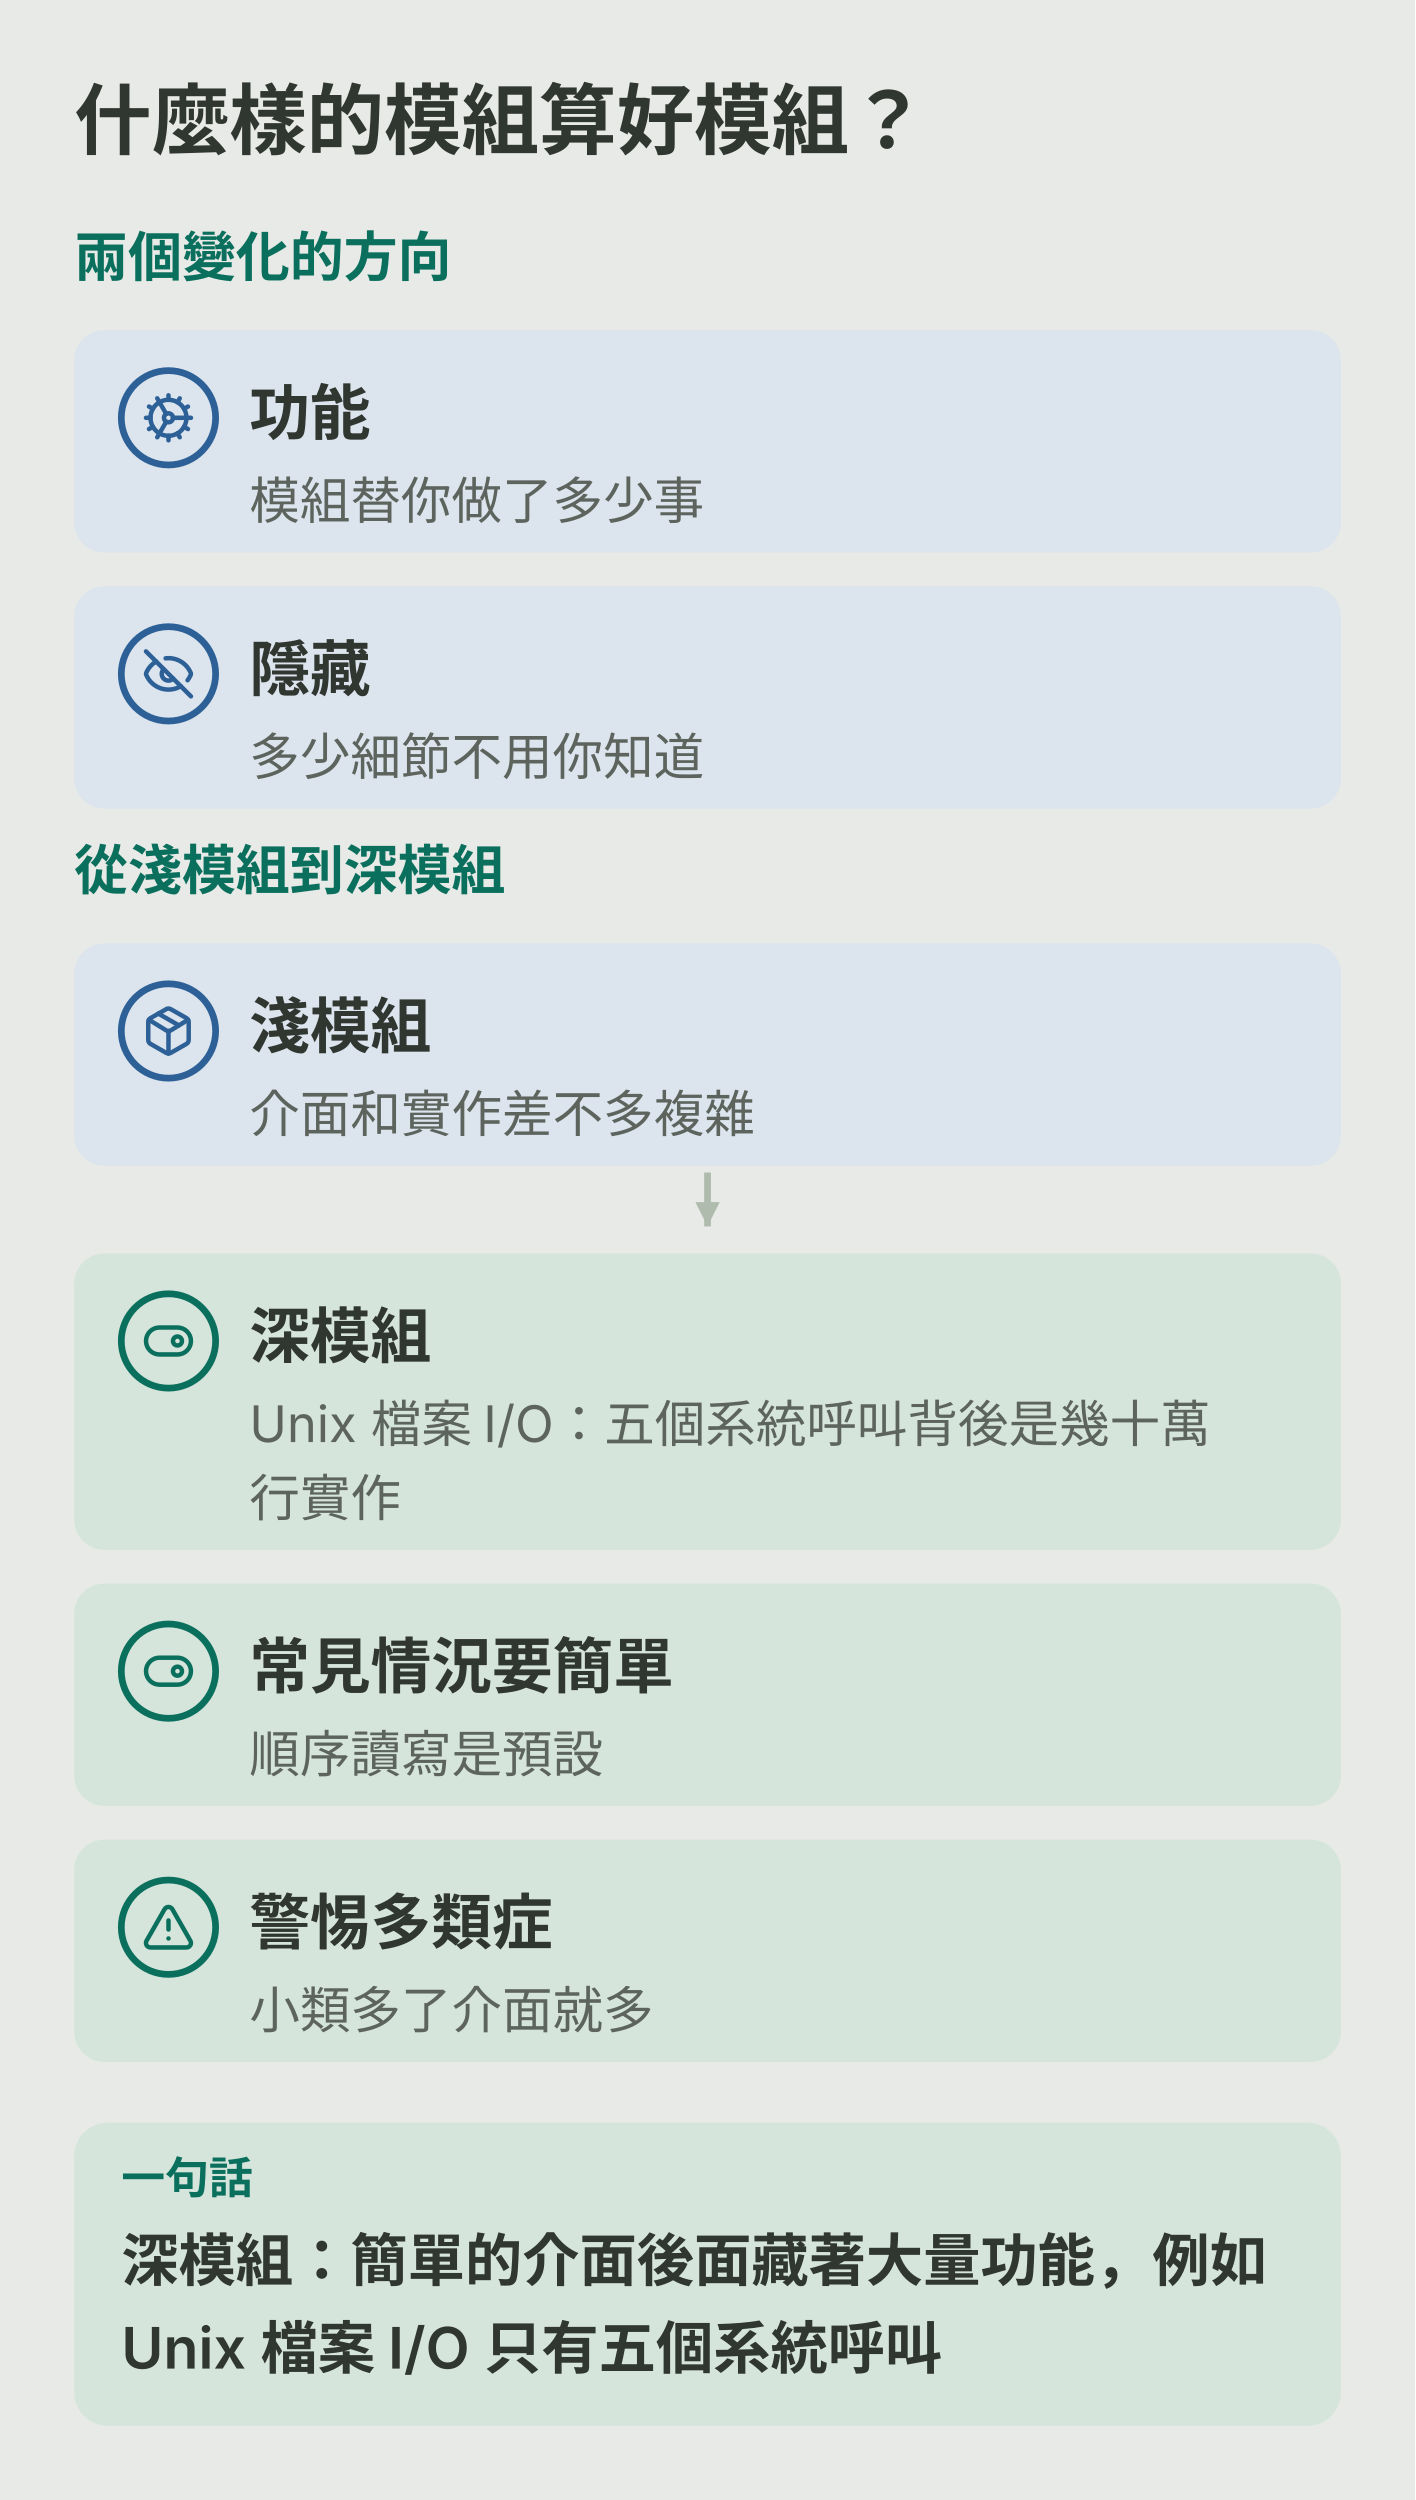
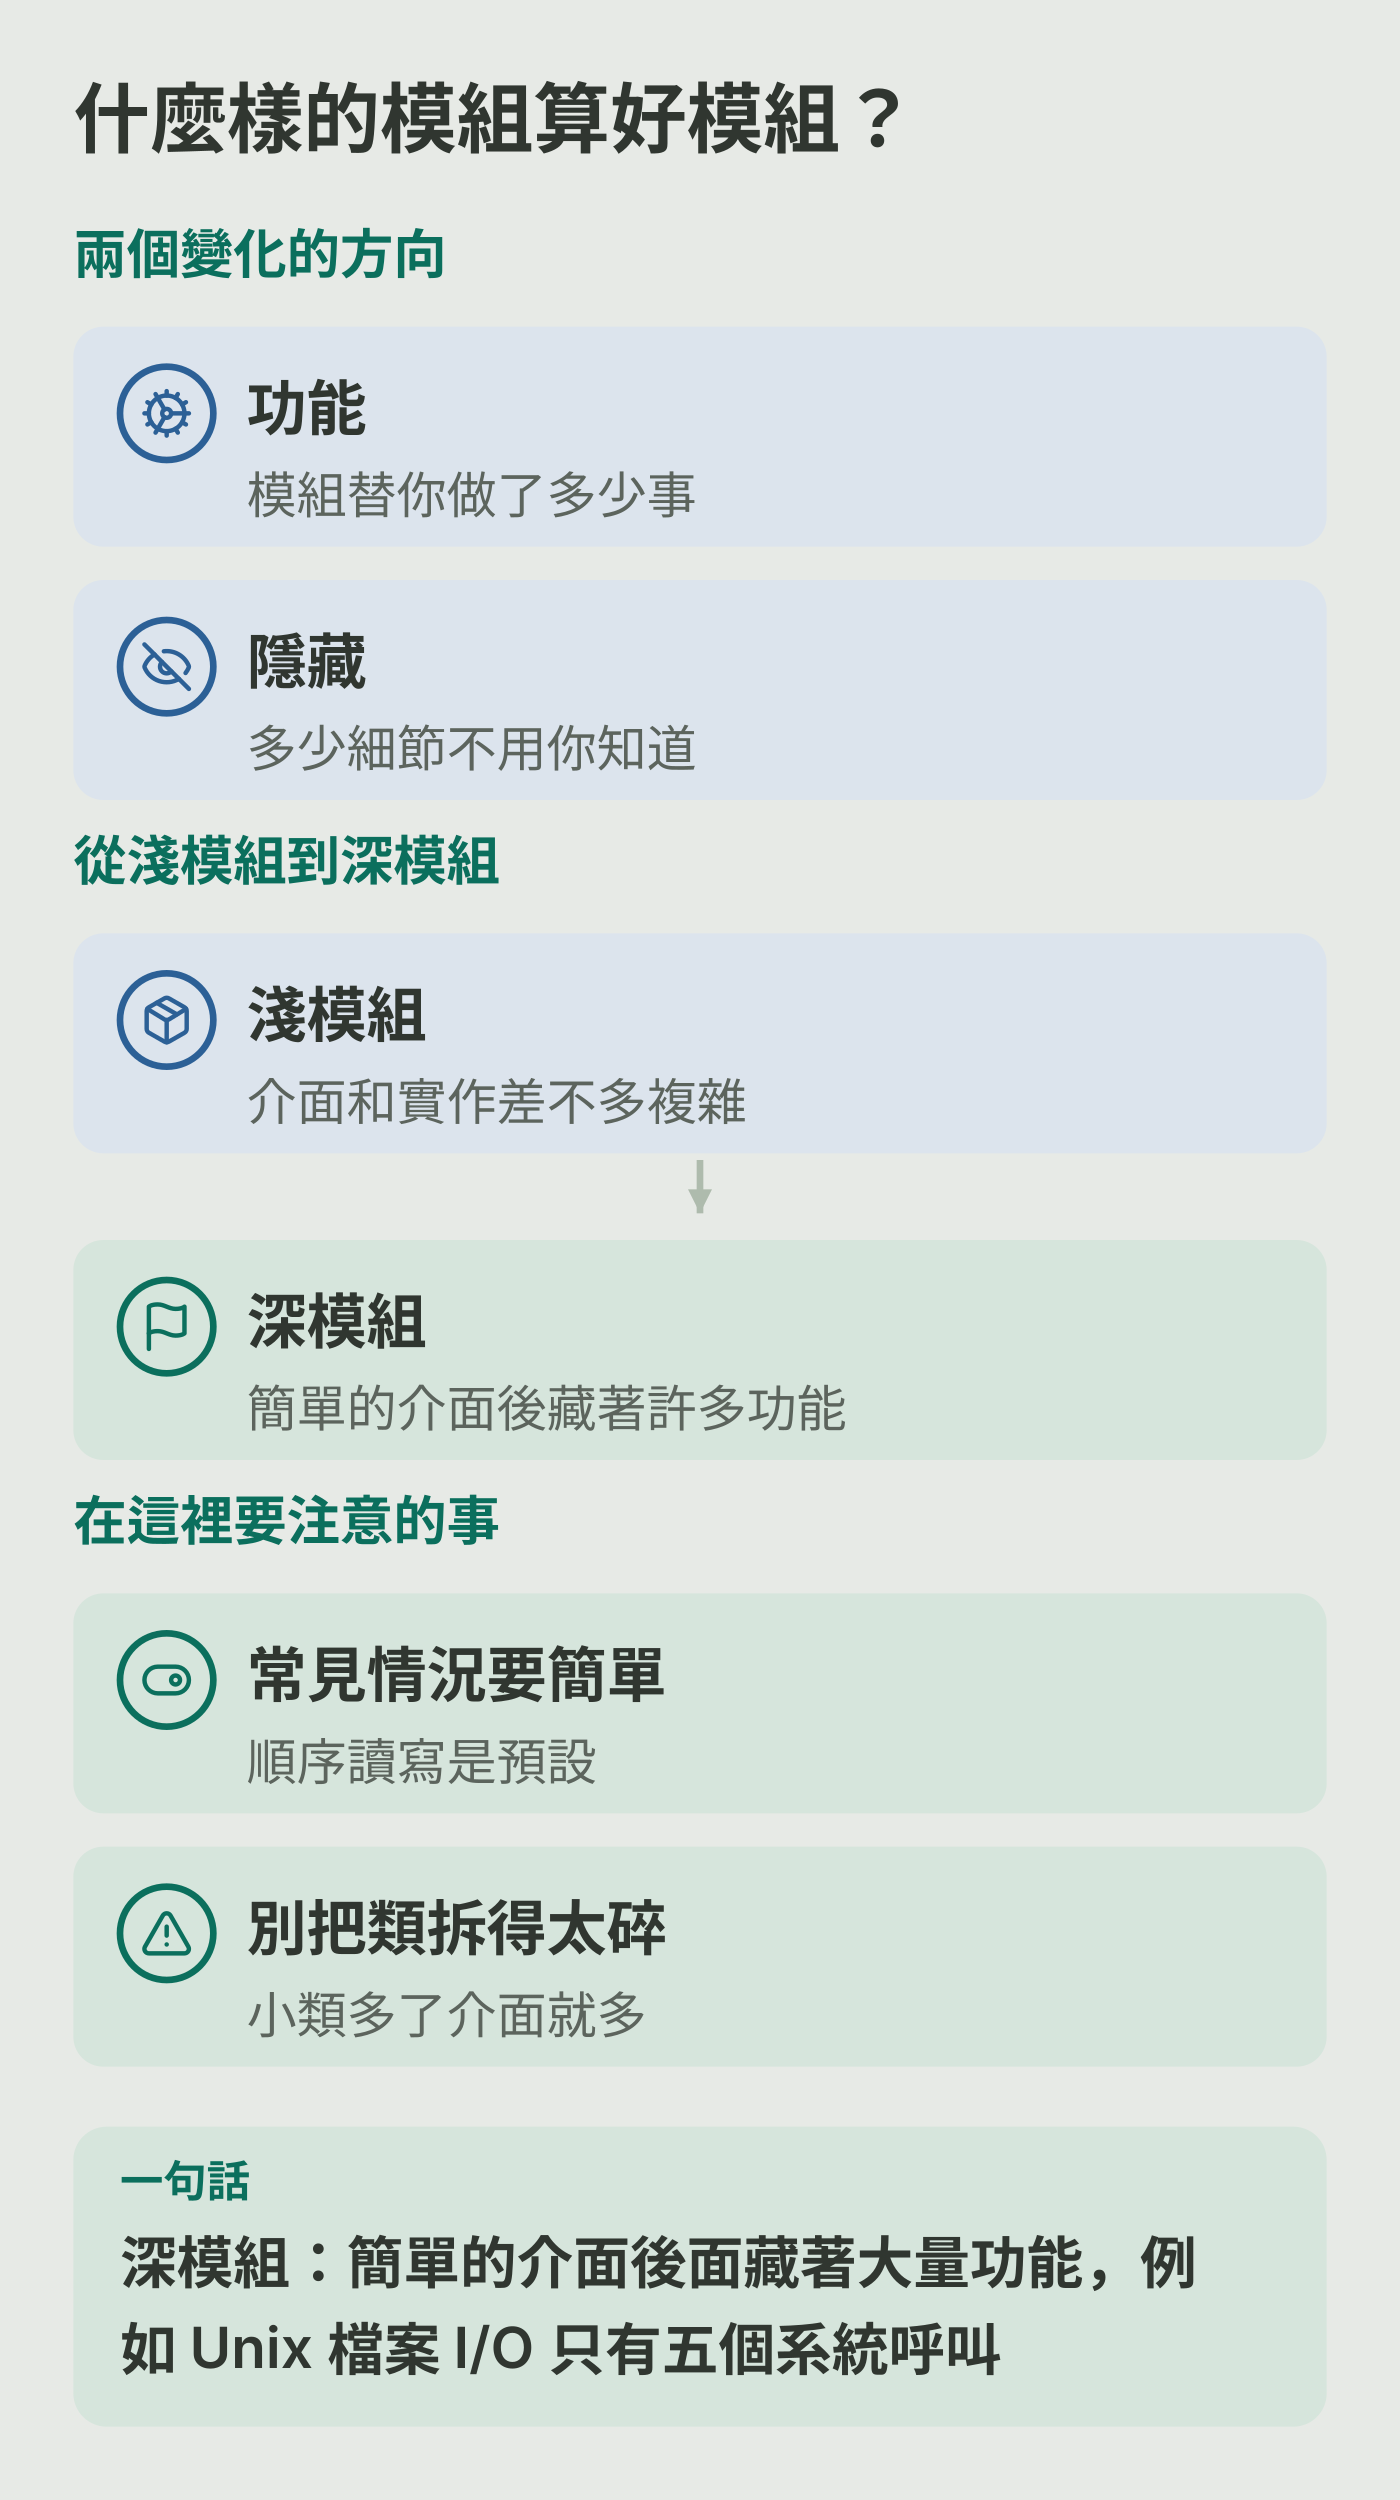
- <svg xmlns="http://www.w3.org/2000/svg" viewBox="0 0 420 742" role="img" aria-labelledby="ch04m-title ch04m-desc">
-   <rect width="420" height="742" fill="var(--diagram-bg,#e7eae6)" />
+ <svg xmlns="http://www.w3.org/2000/svg" viewBox="0 0 420 750" role="img" aria-labelledby="ch04m-title ch04m-desc">
+   <rect width="420" height="750" fill="var(--diagram-bg,#e7eae6)" />
  <g font-family="system-ui,-apple-system,'PingFang SC','Microsoft YaHei',sans-serif" fill="var(--diagram-ink,#303630)">
    <defs>
      <marker id="ch04m-arrow" viewBox="0 0 10 10" refX="9" refY="5" markerWidth="9" markerHeight="9" orient="auto" markerUnits="userSpaceOnUse">
        <path d="M1 1L9 5L1 9Z" fill="var(--diagram-line,#aebbad)" />
      </marker>
    </defs>
    <text x="22.0" y="44.0" font-size="23" font-weight="600">什麼樣的模組算好模組？</text>
    <text x="22.0" y="82.0" font-size="16" font-weight="600" fill="var(--diagram-primary,#0b6f5d)">兩個變化的方向</text>
    <rect x="22.0" y="98.0" width="376.0" height="66.0" rx="9" fill="var(--diagram-secondary-soft,#dce4ed)" />
    <circle cx="50.0" cy="124.0" r="14" fill="var(--diagram-secondary-soft,#dce4ed)" stroke="var(--diagram-secondary,#2c6096)" stroke-width="2" />
    <g transform="translate(42.0,116.0) scale(0.667)" fill="none" stroke="var(--diagram-secondary,#2c6096)" stroke-width="2" stroke-linecap="round" stroke-linejoin="round">
      <path d="M12 20a8 8 0 1 0 0-16 8 8 0 0 0 0 16Z" />
      <path d="M12 14a2 2 0 1 0 0-4 2 2 0 0 0 0 4Z" />
      <path d="M12 2v2" />
      <path d="M12 22v-2" />
      <path d="m17 20.66-1-1.73" />
      <path d="M11 10.27 7 3.34" />
      <path d="m20.66 17-1.73-1" />
      <path d="m3.34 7 1.73 1" />
      <path d="M14 12h8" />
      <path d="M2 12h2" />
      <path d="m20.66 7-1.73 1" />
      <path d="m3.34 17 1.73-1" />
      <path d="m17 3.34-1 1.73" />
      <path d="m11 13.73-4 6.93" />
    </g>
    <text x="74.0" y="129.0" font-size="18" font-weight="600">功能</text>
    <text x="74.0" y="154.0" font-size="15" fill="var(--diagram-muted,#5c645d)">模組替你做了多少事</text>
    <rect x="22.0" y="174.0" width="376.0" height="66.0" rx="9" fill="var(--diagram-secondary-soft,#dce4ed)" />
    <circle cx="50.0" cy="200.0" r="14" fill="var(--diagram-secondary-soft,#dce4ed)" stroke="var(--diagram-secondary,#2c6096)" stroke-width="2" />
    <g transform="translate(42.0,192.0) scale(0.667)" fill="none" stroke="var(--diagram-secondary,#2c6096)" stroke-width="2" stroke-linecap="round" stroke-linejoin="round">
      <path d="M10.733 5.076a10.744 10.744 0 0 1 11.205 6.575 1 1 0 0 1 0 .696 10.747 10.747 0 0 1-1.444 2.49" />
      <path d="M14.084 14.158a3 3 0 0 1-4.242-4.242" />
      <path d="M17.479 17.499a10.75 10.75 0 0 1-15.417-5.151 1 1 0 0 1 0-.696 10.75 10.75 0 0 1 4.446-5.143" />
      <path d="m2 2 20 20" />
    </g>
    <text x="74.0" y="205.0" font-size="18" font-weight="600">隱藏</text>
    <text x="74.0" y="230.0" font-size="15" fill="var(--diagram-muted,#5c645d)">多少細節不用你知道</text>
    <text x="22.0" y="264.0" font-size="16" font-weight="600" fill="var(--diagram-primary,#0b6f5d)">從淺模組到深模組</text>
    <rect x="22.0" y="280.0" width="376.0" height="66.0" rx="9" fill="var(--diagram-secondary-soft,#dce4ed)" />
    <circle cx="50.0" cy="306.0" r="14" fill="var(--diagram-secondary-soft,#dce4ed)" stroke="var(--diagram-secondary,#2c6096)" stroke-width="2" />
    <g transform="translate(42.0,298.0) scale(0.667)" fill="none" stroke="var(--diagram-secondary,#2c6096)" stroke-width="2" stroke-linecap="round" stroke-linejoin="round">
      <path d="M11 21.73a2 2 0 0 0 2 0l7-4A2 2 0 0 0 21 16V8a2 2 0 0 0-1-1.73l-7-4a2 2 0 0 0-2 0l-7 4A2 2 0 0 0 3 8v8a2 2 0 0 0 1 1.73z" />
      <path d="M12 22V12" />
      <path d="m3.3 7 7.703 4.734a2 2 0 0 0 1.994 0L20.7 7" />
      <path d="m7.5 4.27 9 5.15" />
    </g>
    <text x="74.0" y="311.0" font-size="18" font-weight="600">淺模組</text>
    <text x="74.0" y="336.0" font-size="15" fill="var(--diagram-muted,#5c645d)">介面和實作差不多複雜</text>
    <path d="M210.0 348.0 L210.0 364.0" fill="none" stroke="var(--diagram-line,#aebbad)" stroke-width="2" marker-end="url(#ch04m-arrow)" />
-     <rect x="22.0" y="372.0" width="376.0" height="88.0" rx="9" fill="var(--diagram-primary-soft,#d6e5dc)" />
+     <rect x="22.0" y="372.0" width="376.0" height="66.0" rx="9" fill="var(--diagram-primary-soft,#d6e5dc)" />
    <circle cx="50.0" cy="398.0" r="14" fill="var(--diagram-primary-soft,#d6e5dc)" stroke="var(--diagram-primary,#0b6f5d)" stroke-width="2" />
    <g transform="translate(42.0,390.0) scale(0.667)" fill="none" stroke="var(--diagram-primary,#0b6f5d)" stroke-width="2" stroke-linecap="round" stroke-linejoin="round">
+       <path d="M4 15s1-1 4-1 5 2 8 2 4-1 4-1V3s-1 1-4 1-5-2-8-2-4 1-4 1z" />
+       <line x1="4" x2="4" y1="22" y2="15" />
+     </g>
+     <text x="74.0" y="403.0" font-size="18" font-weight="600">深模組</text>
+     <text x="74.0" y="428.0" font-size="15" fill="var(--diagram-muted,#5c645d)">簡單的介面後藏著許多功能</text>
+     <text x="22.0" y="462.0" font-size="16" font-weight="600" fill="var(--diagram-primary,#0b6f5d)">在這裡要注意的事</text>
+     <rect x="22.0" y="478.0" width="376.0" height="66.0" rx="9" fill="var(--diagram-primary-soft,#d6e5dc)" />
+     <circle cx="50.0" cy="504.0" r="14" fill="var(--diagram-primary-soft,#d6e5dc)" stroke="var(--diagram-primary,#0b6f5d)" stroke-width="2" />
+     <g transform="translate(42.0,496.0) scale(0.667)" fill="none" stroke="var(--diagram-primary,#0b6f5d)" stroke-width="2" stroke-linecap="round" stroke-linejoin="round">
      <rect width="20" height="12" x="2" y="6" rx="6" ry="6" />
      <circle cx="16" cy="12" r="2" />
    </g>
-     <text x="74.0" y="403.0" font-size="18" font-weight="600">深模組</text>
-     <text x="74.0" y="428.0" font-size="15" fill="var(--diagram-muted,#5c645d)">Unix 檔案 I/O：五個系統呼叫背後是幾十萬</text>
-     <text x="74.0" y="450.0" font-size="15" fill="var(--diagram-muted,#5c645d)">行實作</text>
-     <rect x="22.0" y="470.0" width="376.0" height="66.0" rx="9" fill="var(--diagram-primary-soft,#d6e5dc)" />
-     <circle cx="50.0" cy="496.0" r="14" fill="var(--diagram-primary-soft,#d6e5dc)" stroke="var(--diagram-primary,#0b6f5d)" stroke-width="2" />
-     <g transform="translate(42.0,488.0) scale(0.667)" fill="none" stroke="var(--diagram-primary,#0b6f5d)" stroke-width="2" stroke-linecap="round" stroke-linejoin="round">
-       <rect width="20" height="12" x="2" y="6" rx="6" ry="6" />
-       <circle cx="16" cy="12" r="2" />
-     </g>
-     <text x="74.0" y="501.0" font-size="18" font-weight="600">常見情況要簡單</text>
-     <text x="74.0" y="526.0" font-size="15" fill="var(--diagram-muted,#5c645d)">順序讀寫是預設</text>
-     <rect x="22.0" y="546.0" width="376.0" height="66.0" rx="9" fill="var(--diagram-primary-soft,#d6e5dc)" />
-     <circle cx="50.0" cy="572.0" r="14" fill="var(--diagram-primary-soft,#d6e5dc)" stroke="var(--diagram-primary,#0b6f5d)" stroke-width="2" />
-     <g transform="translate(42.0,564.0) scale(0.667)" fill="none" stroke="var(--diagram-primary,#0b6f5d)" stroke-width="2" stroke-linecap="round" stroke-linejoin="round">
+     <text x="74.0" y="509.0" font-size="18" font-weight="600">常見情況要簡單</text>
+     <text x="74.0" y="534.0" font-size="15" fill="var(--diagram-muted,#5c645d)">順序讀寫是預設</text>
+     <rect x="22.0" y="554.0" width="376.0" height="66.0" rx="9" fill="var(--diagram-primary-soft,#d6e5dc)" />
+     <circle cx="50.0" cy="580.0" r="14" fill="var(--diagram-primary-soft,#d6e5dc)" stroke="var(--diagram-primary,#0b6f5d)" stroke-width="2" />
+     <g transform="translate(42.0,572.0) scale(0.667)" fill="none" stroke="var(--diagram-primary,#0b6f5d)" stroke-width="2" stroke-linecap="round" stroke-linejoin="round">
      <path d="m21.73 18-8-14a2 2 0 0 0-3.48 0l-8 14A2 2 0 0 0 4 21h16a2 2 0 0 0 1.73-3" />
      <path d="M12 9v4" />
      <path d="M12 17h.01" />
    </g>
-     <text x="74.0" y="577.0" font-size="18" font-weight="600">警惕多類症</text>
-     <text x="74.0" y="602.0" font-size="15" fill="var(--diagram-muted,#5c645d)">小類多了介面就多</text>
-     <rect x="22.0" y="630.0" width="376.0" height="90.0" rx="10" fill="var(--diagram-primary-soft,#d6e5dc)" />
-     <text x="36.0" y="651.0" font-size="13" font-weight="600" fill="var(--diagram-primary,#0b6f5d)">一句話</text>
-     <text x="36.0" y="677.0" font-size="17" font-weight="600">深模組：簡單的介面後面藏著大量功能，例如</text>
-     <text x="36.0" y="703.0" font-size="17" font-weight="600">Unix 檔案 I/O 只有五個系統呼叫</text>
+     <text x="74.0" y="585.0" font-size="18" font-weight="600">別把類拆得太碎</text>
+     <text x="74.0" y="610.0" font-size="15" fill="var(--diagram-muted,#5c645d)">小類多了介面就多</text>
+     <rect x="22.0" y="638.0" width="376.0" height="90.0" rx="10" fill="var(--diagram-primary-soft,#d6e5dc)" />
+     <text x="36.0" y="659.0" font-size="13" font-weight="600" fill="var(--diagram-primary,#0b6f5d)">一句話</text>
+     <text x="36.0" y="685.0" font-size="17" font-weight="600">深模組：簡單的介面後面藏著大量功能，例</text>
+     <text x="36.0" y="711.0" font-size="17" font-weight="600">如 Unix 檔案 I/O 只有五個系統呼叫</text>
  </g>
</svg>
